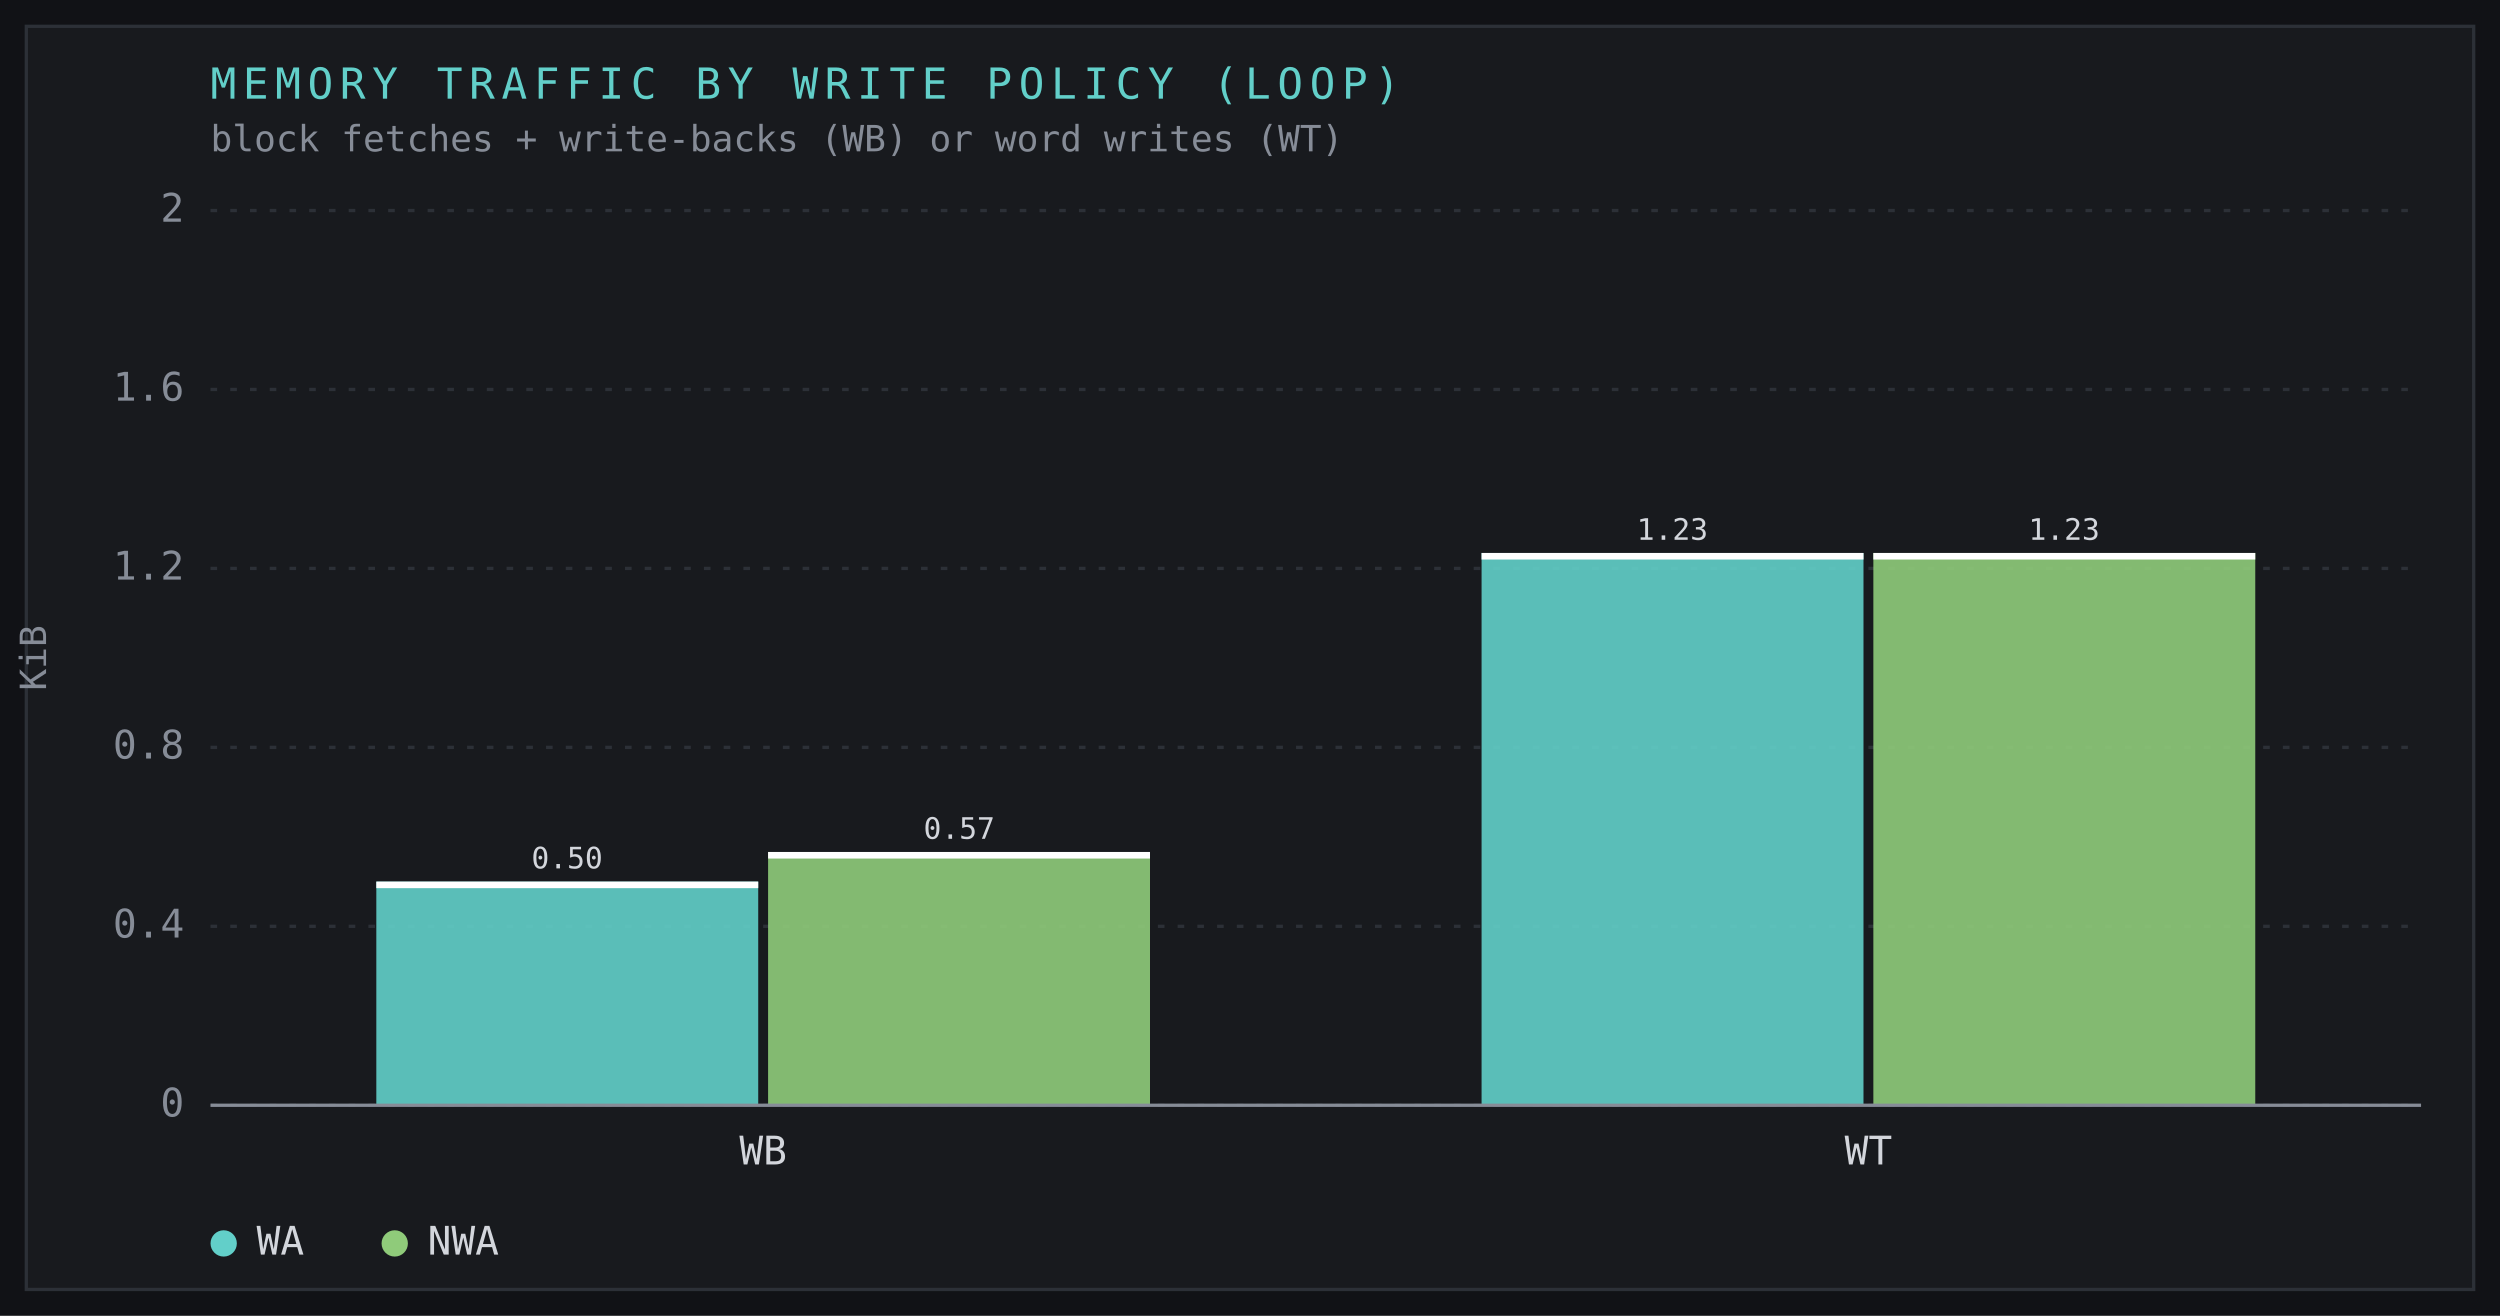
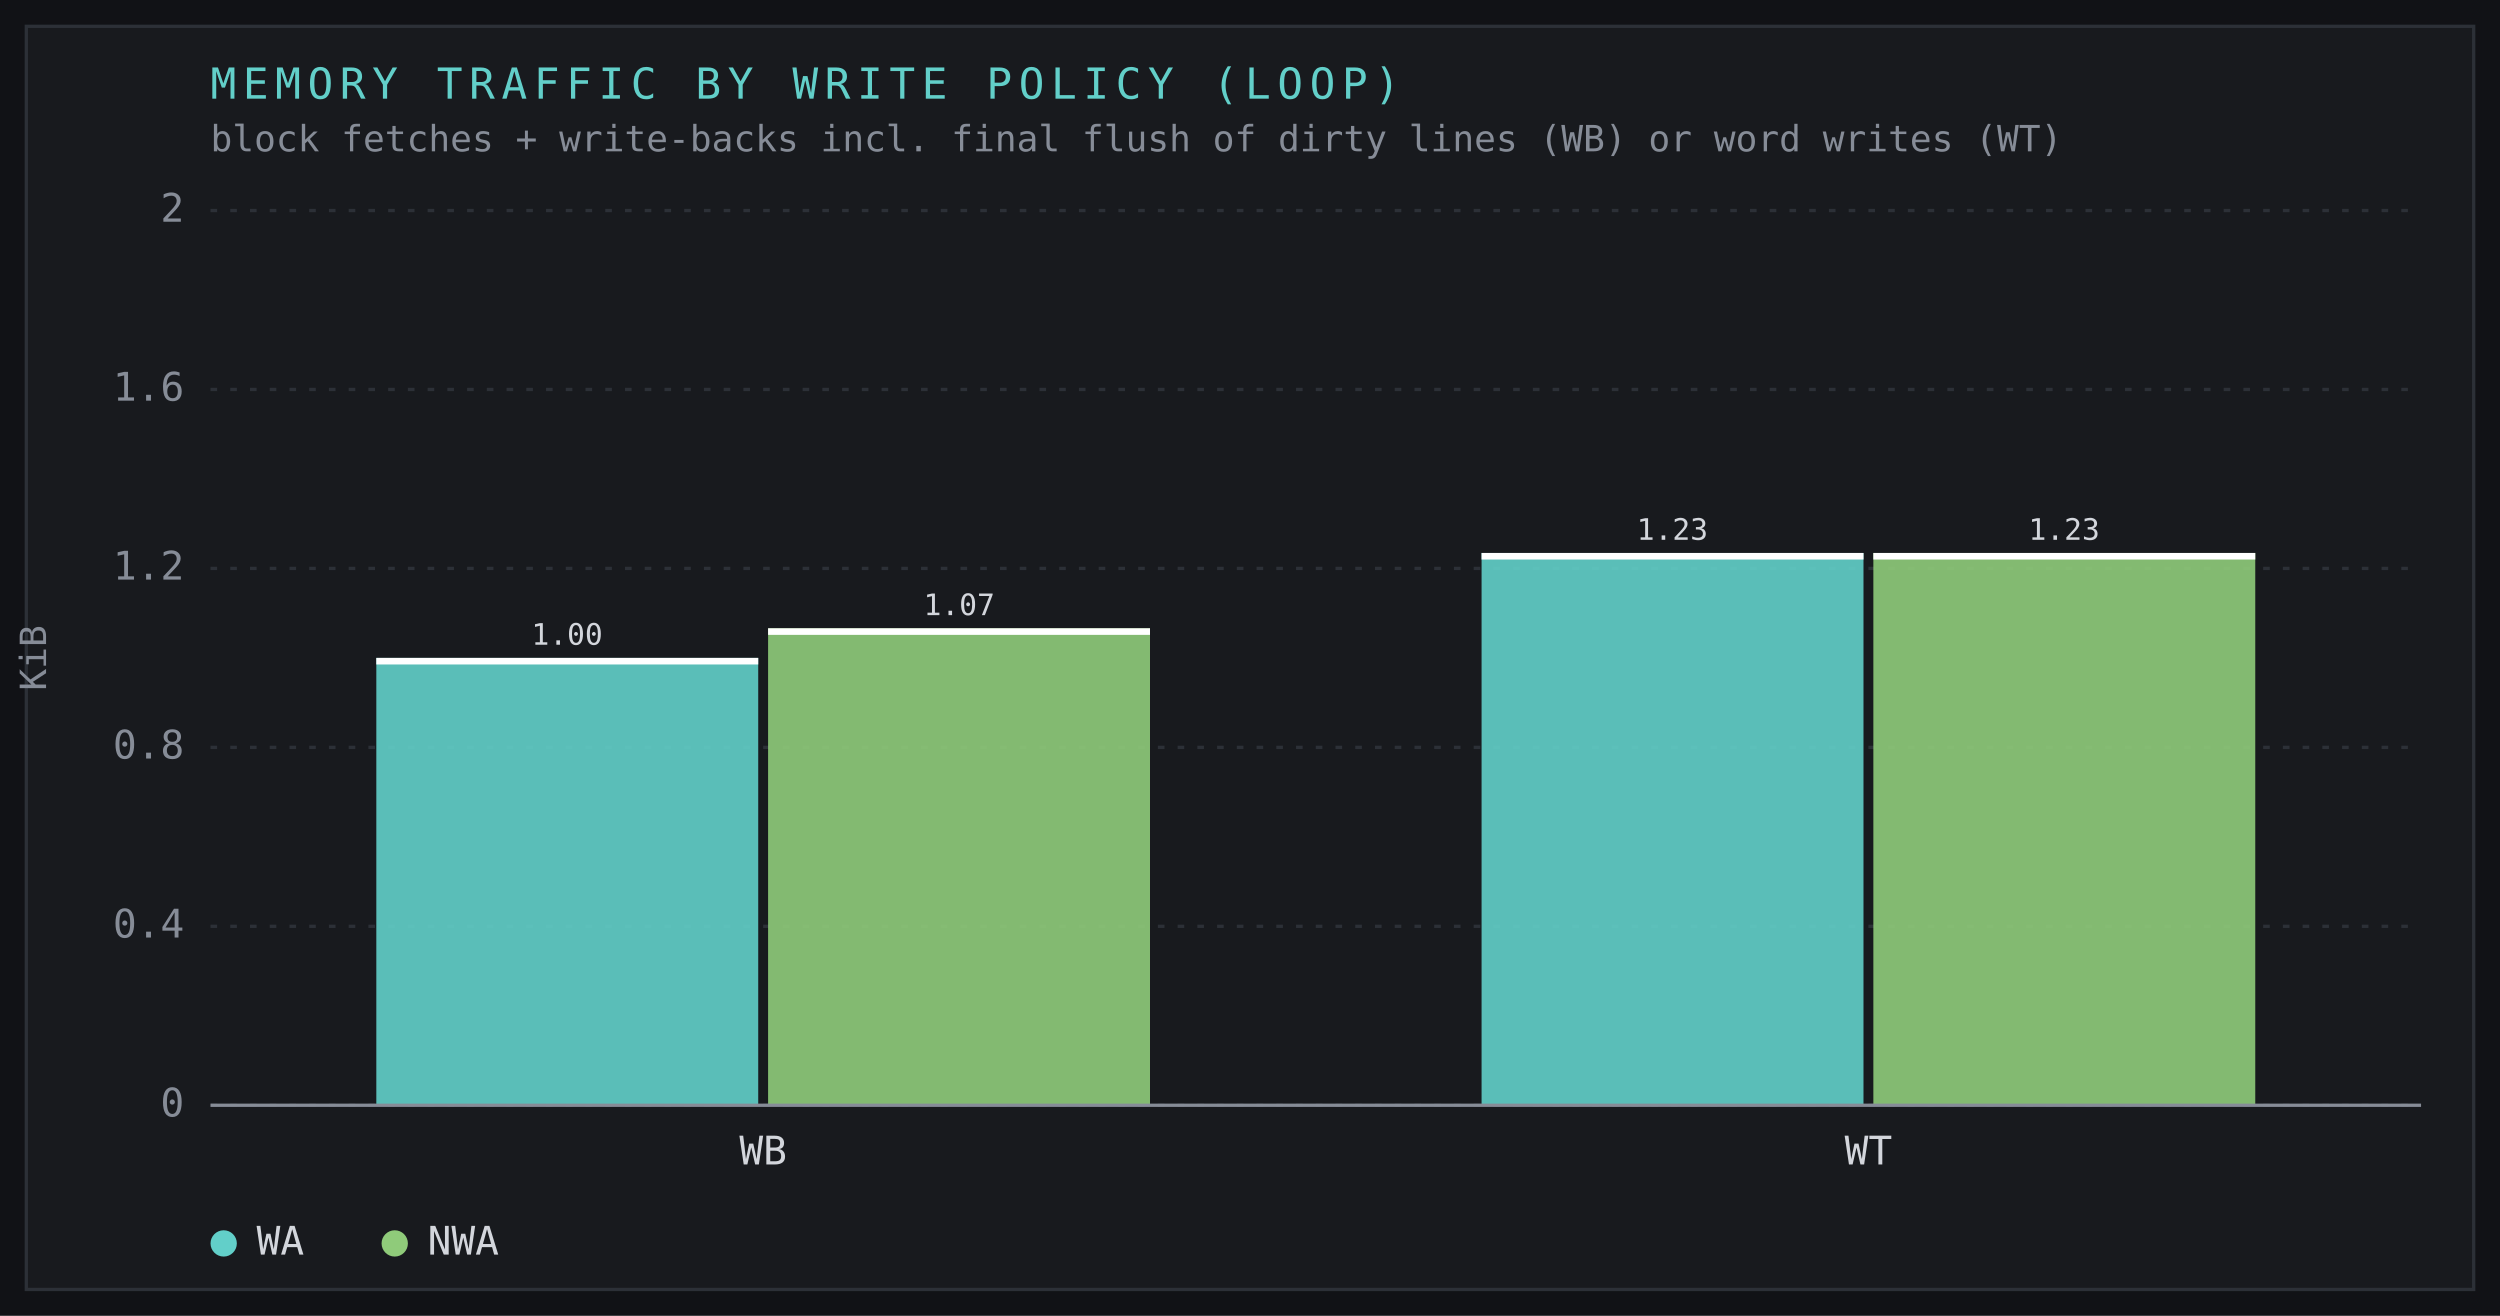
<svg xmlns="http://www.w3.org/2000/svg" width="760" height="400" viewBox="0 0 760 400" font-family="'IBM Plex Mono', 'SF Mono', Menlo, Consolas, monospace" font-size="12">
  <rect width="100%" height="100%" fill="#111216" />
  <rect x="8" y="8" width="744" height="384" fill="#181A1E" stroke="#2C3037" />
  <text x="64" y="30" fill="#62CFC9" font-size="13" letter-spacing="2">MEMORY TRAFFIC BY WRITE POLICY (LOOP)</text>
-   <text x="64" y="46" fill="#868C97" font-size="11">block fetches + write-backs (WB) or word writes (WT)</text>
+   <text x="64" y="46" fill="#868C97" font-size="11">block fetches + write-backs incl. final flush of dirty lines (WB) or word writes (WT)</text>
  <line x1="64" y1="336.0" x2="736" y2="336.0" stroke="#2C3037" stroke-dasharray="2 4" />
  <text x="56" y="336.0" fill="#868C97" text-anchor="end" dominant-baseline="middle">0</text>
  <line x1="64" y1="281.6" x2="736" y2="281.6" stroke="#2C3037" stroke-dasharray="2 4" />
  <text x="56" y="281.6" fill="#868C97" text-anchor="end" dominant-baseline="middle">0.4</text>
  <line x1="64" y1="227.2" x2="736" y2="227.2" stroke="#2C3037" stroke-dasharray="2 4" />
  <text x="56" y="227.2" fill="#868C97" text-anchor="end" dominant-baseline="middle">0.8</text>
  <line x1="64" y1="172.8" x2="736" y2="172.8" stroke="#2C3037" stroke-dasharray="2 4" />
  <text x="56" y="172.8" fill="#868C97" text-anchor="end" dominant-baseline="middle">1.2</text>
  <line x1="64" y1="118.4" x2="736" y2="118.4" stroke="#2C3037" stroke-dasharray="2 4" />
  <text x="56" y="118.4" fill="#868C97" text-anchor="end" dominant-baseline="middle">1.6</text>
  <line x1="64" y1="64.0" x2="736" y2="64.0" stroke="#2C3037" stroke-dasharray="2 4" />
  <text x="56" y="64.0" fill="#868C97" text-anchor="end" dominant-baseline="middle">2</text>
  <text x="14" y="200" fill="#868C97" font-size="11" transform="rotate(-90 14 200)" text-anchor="middle">KiB</text>
-   <rect x="114.4" y="268.0" width="116.1" height="68.0" fill="#62CFC9" opacity="0.9" />
-   <rect x="114.4" y="268.0" width="116.1" height="2" fill="#FFFFFF" />
-   <text x="172.4" y="264.0" fill="#D3D6DC" font-size="9" text-anchor="middle">0.50</text>
-   <rect x="233.5" y="259.0" width="116.1" height="77.0" fill="#8FCB7A" opacity="0.9" />
-   <rect x="233.5" y="259.0" width="116.1" height="2" fill="#FFFFFF" />
-   <text x="291.6" y="255.0" fill="#D3D6DC" font-size="9" text-anchor="middle">0.57</text>
+   <rect x="114.4" y="200.0" width="116.1" height="136.0" fill="#62CFC9" opacity="0.9" />
+   <rect x="114.4" y="200.0" width="116.1" height="2" fill="#FFFFFF" />
+   <text x="172.4" y="196.0" fill="#D3D6DC" font-size="9" text-anchor="middle">1.00</text>
+   <rect x="233.5" y="191.0" width="116.1" height="145.0" fill="#8FCB7A" opacity="0.9" />
+   <rect x="233.5" y="191.0" width="116.1" height="2" fill="#FFFFFF" />
+   <text x="291.6" y="187.0" fill="#D3D6DC" font-size="9" text-anchor="middle">1.07</text>
  <text x="232.0" y="354" fill="#D3D6DC" text-anchor="middle">WB</text>
  <rect x="450.4" y="168.1" width="116.1" height="167.9" fill="#62CFC9" opacity="0.9" />
  <rect x="450.4" y="168.1" width="116.1" height="2" fill="#FFFFFF" />
  <text x="508.4" y="164.1" fill="#D3D6DC" font-size="9" text-anchor="middle">1.23</text>
  <rect x="569.5" y="168.1" width="116.1" height="167.9" fill="#8FCB7A" opacity="0.9" />
  <rect x="569.5" y="168.1" width="116.1" height="2" fill="#FFFFFF" />
  <text x="627.5" y="164.1" fill="#D3D6DC" font-size="9" text-anchor="middle">1.23</text>
  <text x="568.0" y="354" fill="#D3D6DC" text-anchor="middle">WT</text>
  <line x1="64" y1="336" x2="736" y2="336" stroke="#868C97" />
  <circle cx="68" cy="378" r="4" fill="#62CFC9" />
  <text x="78" y="378" fill="#D3D6DC" dominant-baseline="middle">WA</text>
  <circle cx="120" cy="378" r="4" fill="#8FCB7A" />
  <text x="130" y="378" fill="#D3D6DC" dominant-baseline="middle">NWA</text>
</svg>
